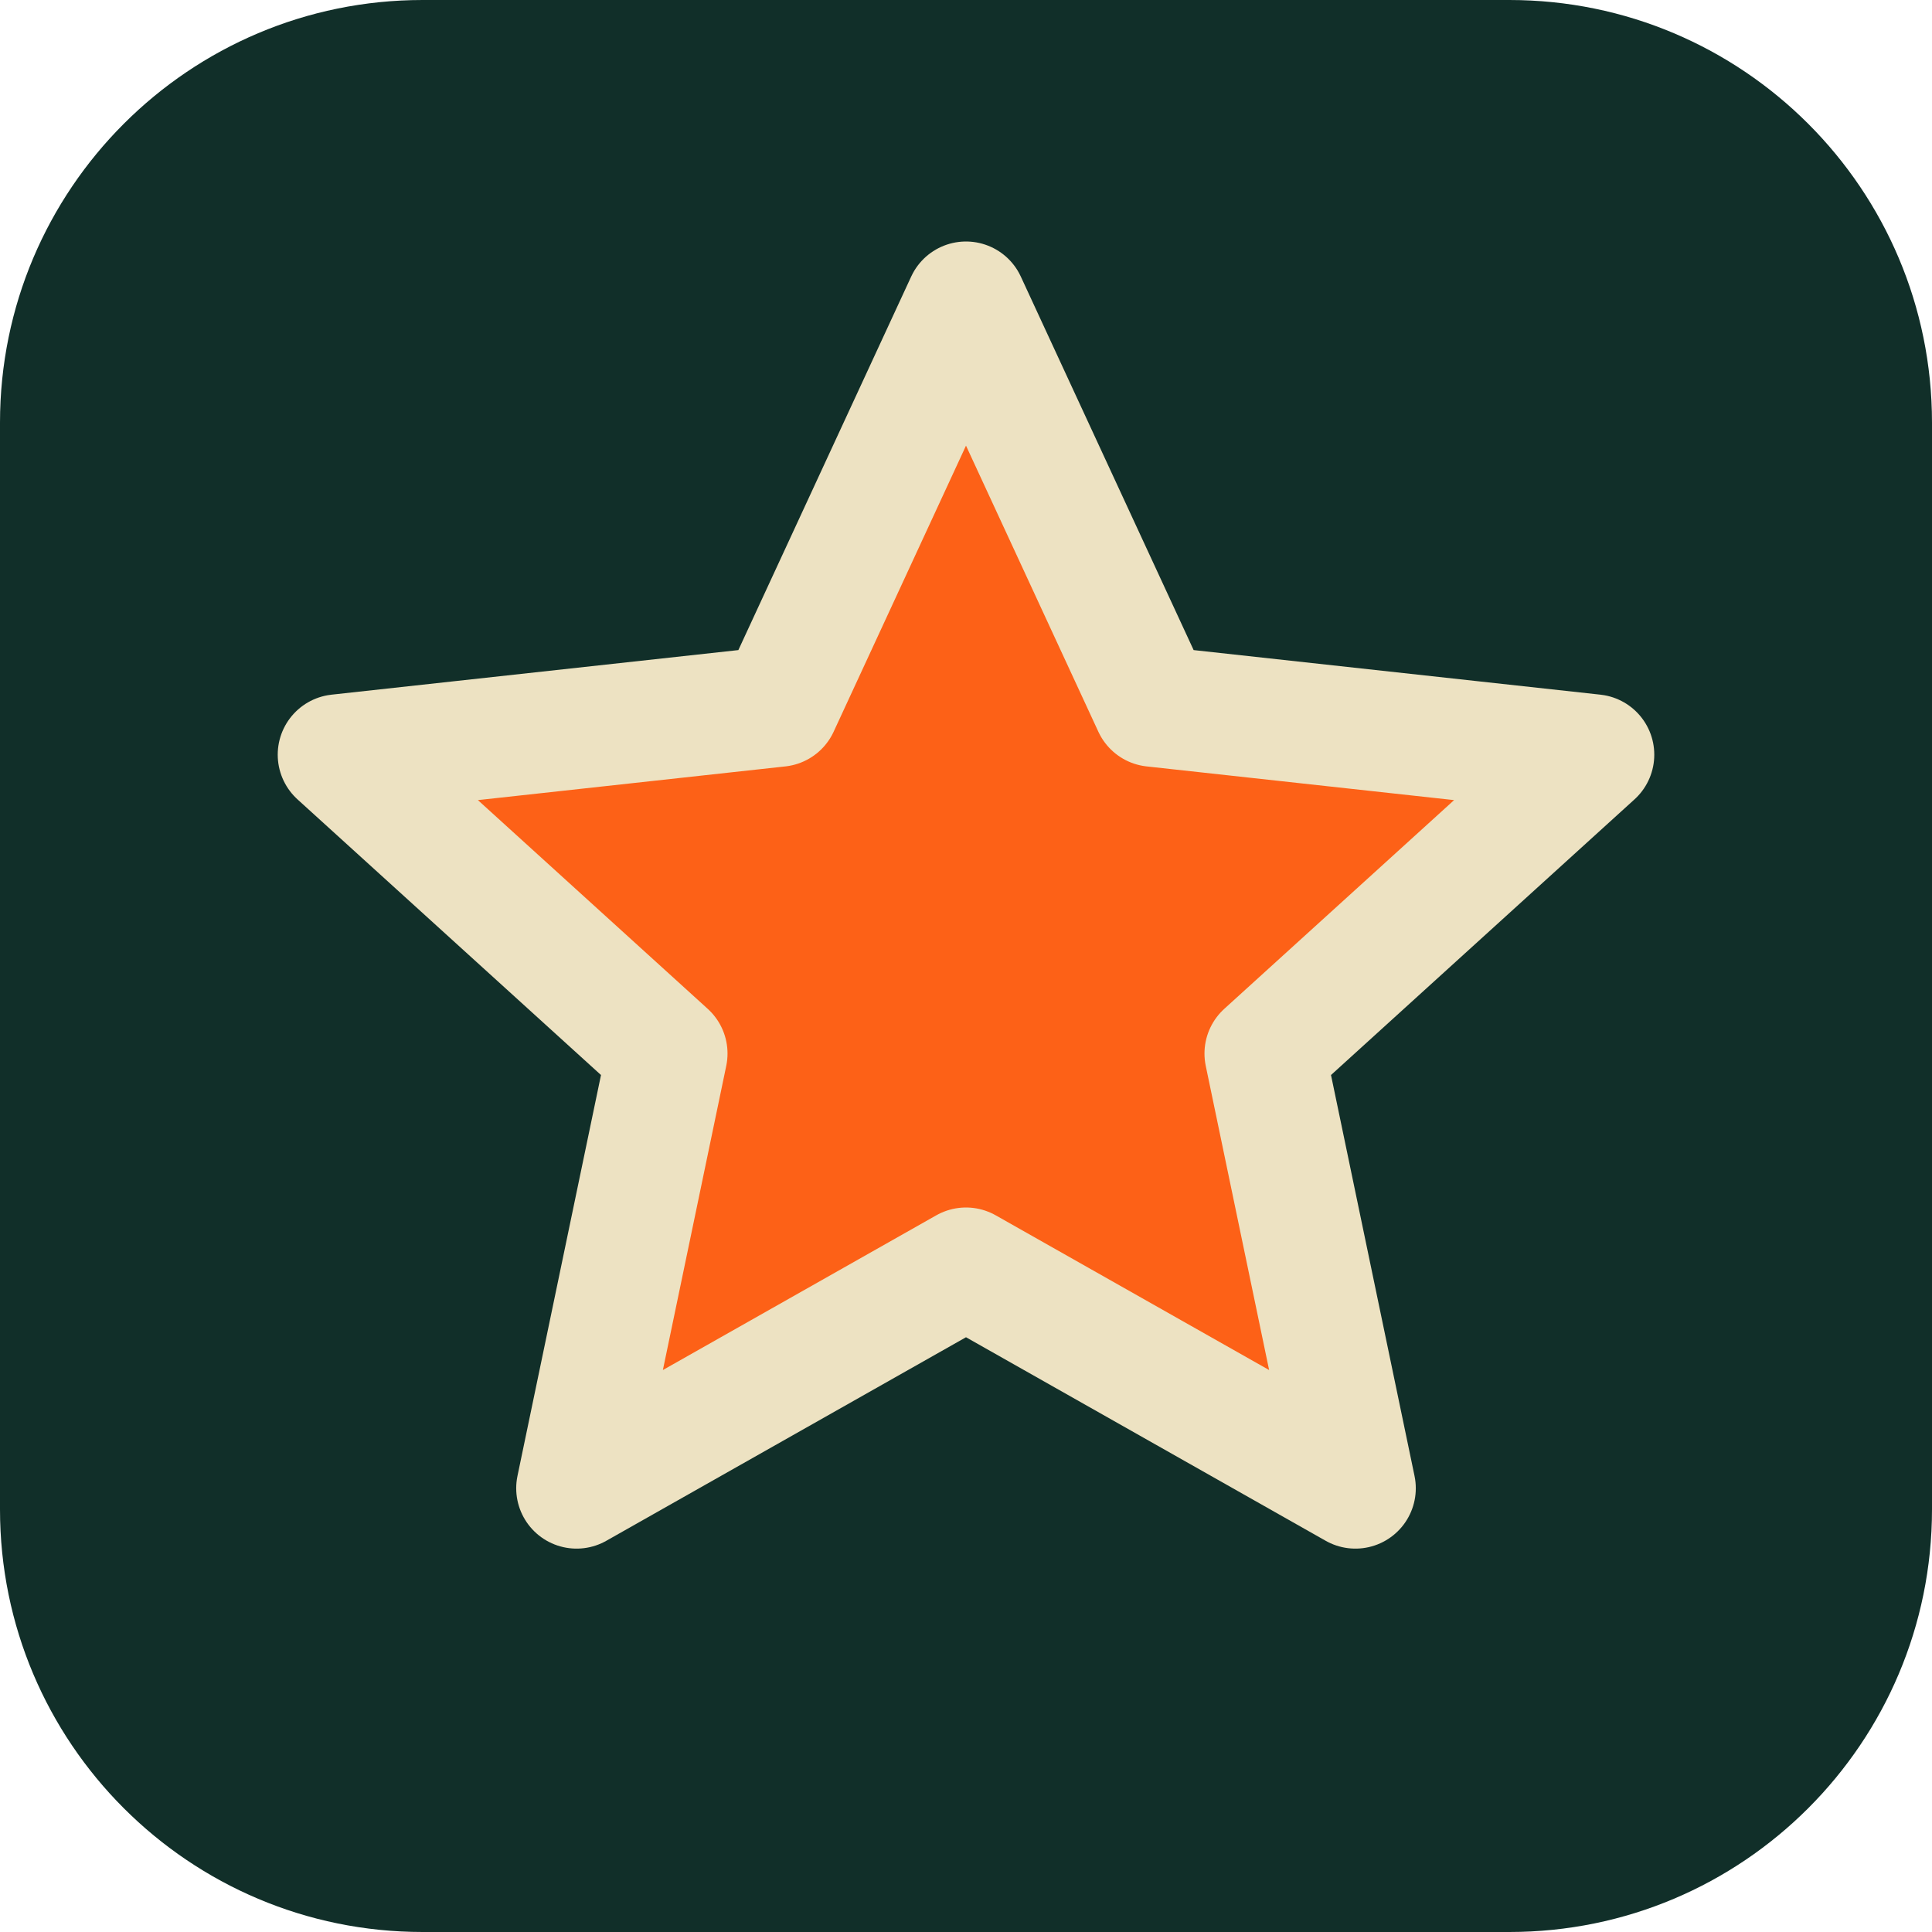
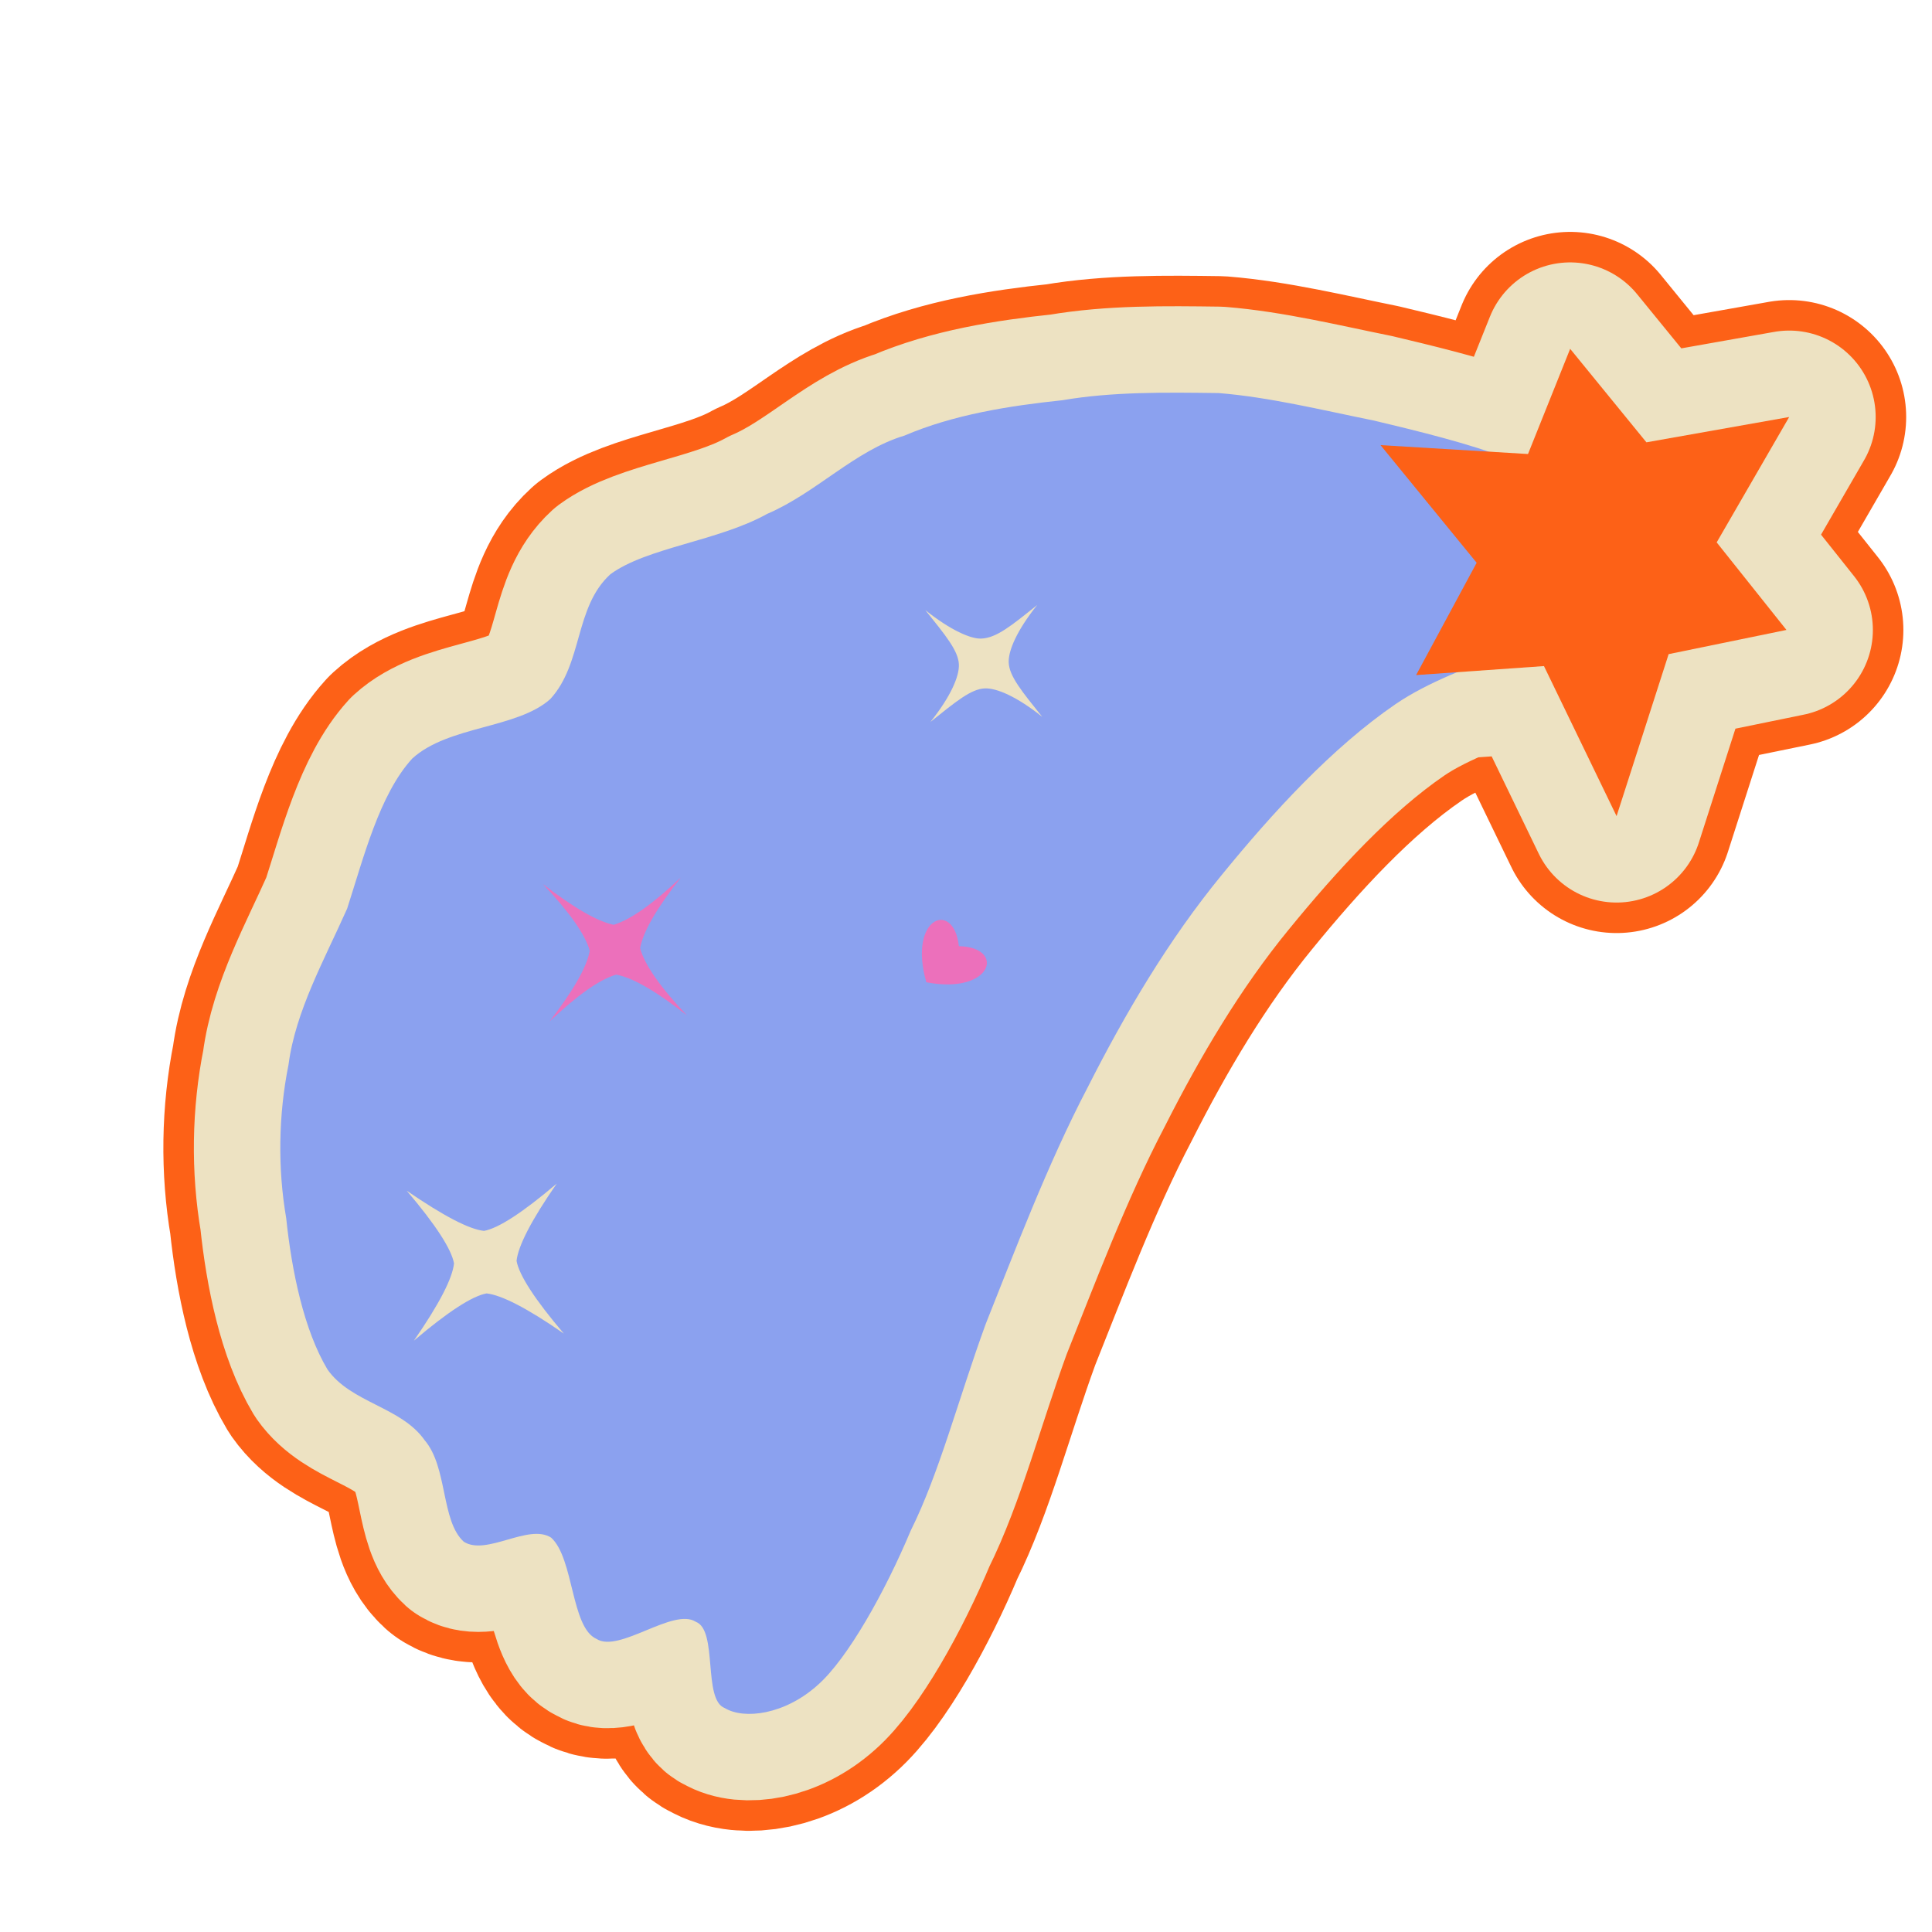
- <svg xmlns="http://www.w3.org/2000/svg" viewBox="0 0 64 64">
-   <rect width="64" height="64" rx="14" fill="#112F29" />
-   <path d="M32 10l6.2 13.4 14.6 1.6-10.9 9.9 3 14.4L32 42l-12.9 7.3 3-14.4-10.9-9.9 14.6-1.6z" fill="#FD6117" stroke="#EDE2C2" stroke-width="4" stroke-linejoin="round" />
+ <svg xmlns="http://www.w3.org/2000/svg" width="40" height="40" viewBox="10 1 38 38" fill="none">
+   <defs>
+     <filter id="d" x="0" y="0" width="57" height="41" filterUnits="userSpaceOnUse">
+       <feDropShadow dx="0" dy="1.04" stdDeviation="0.74" flood-opacity="0.3" />
+     </filter>
+   </defs>
+   <path d="M42.383 9.7L40.883 7.861L40.054 9.93L39.277 9.883C38.61 9.655 37.743 9.443 37.008 9.269C36.014 9.069 34.955 8.809 33.967 8.731C32.92 8.717 31.873 8.704 30.896 8.872C29.855 8.981 28.755 9.154 27.789 9.568C26.817 9.858 26.056 10.693 25.09 11.107C24.13 11.643 22.719 11.769 22.005 12.294C21.296 12.942 21.469 14.042 20.824 14.749C20.174 15.332 18.817 15.272 18.108 15.92C17.464 16.627 17.151 17.872 16.827 18.871C16.381 19.876 15.812 20.888 15.675 21.94C15.475 22.934 15.461 23.981 15.629 24.958C15.738 26 15.975 27.158 16.442 27.937C16.903 28.593 17.891 28.671 18.352 29.326C18.808 29.859 18.671 30.912 19.121 31.323C19.565 31.61 20.397 30.956 20.841 31.244C21.291 31.654 21.229 33.011 21.732 33.235C22.176 33.522 23.243 32.612 23.687 32.899C24.125 33.064 23.818 34.431 24.256 34.596C24.636 34.825 25.432 34.727 26.082 34.144C26.674 33.624 27.414 32.298 27.913 31.106C28.477 29.972 28.842 28.539 29.389 27.037C29.941 25.658 30.599 23.904 31.392 22.391C32.125 20.941 32.983 19.486 34.032 18.207C35.023 16.993 36.195 15.708 37.448 14.851C37.802 14.608 38.228 14.405 38.67 14.22L40.368 14.1L41.796 17.052L42.819 13.866L45.137 13.391L43.766 11.668L45.192 9.202L42.383 9.7Z" fill="#FD6117" stroke="#FD6117" stroke-width="4.6" stroke-linejoin="round" />
+   <path d="M42.383 9.7L40.883 7.861L40.054 9.93L39.277 9.883C38.61 9.655 37.743 9.443 37.008 9.269C36.014 9.069 34.955 8.809 33.967 8.731C32.92 8.717 31.873 8.704 30.896 8.872C29.855 8.981 28.755 9.154 27.789 9.568C26.817 9.858 26.056 10.693 25.09 11.107C24.13 11.643 22.719 11.769 22.005 12.294C21.296 12.942 21.469 14.042 20.824 14.749C20.174 15.332 18.817 15.272 18.108 15.92C17.464 16.627 17.151 17.872 16.827 18.871C16.381 19.876 15.812 20.888 15.675 21.94C15.475 22.934 15.461 23.981 15.629 24.958C15.738 26 15.975 27.158 16.442 27.937C16.903 28.593 17.891 28.671 18.352 29.326C18.808 29.859 18.671 30.912 19.121 31.323C19.565 31.61 20.397 30.956 20.841 31.244C21.291 31.654 21.229 33.011 21.732 33.235C22.176 33.522 23.243 32.612 23.687 32.899C24.125 33.064 23.818 34.431 24.256 34.596C24.636 34.825 25.432 34.727 26.082 34.144C26.674 33.624 27.414 32.298 27.913 31.106C28.477 29.972 28.842 28.539 29.389 27.037C29.941 25.658 30.599 23.904 31.392 22.391C32.125 20.941 32.983 19.486 34.032 18.207C35.023 16.993 36.195 15.708 37.448 14.851C37.802 14.608 38.228 14.405 38.67 14.22L40.368 14.1L41.796 17.052L42.819 13.866L45.137 13.391L43.766 11.668L45.192 9.202L42.383 9.7Z" fill="#EDE2C2" stroke="#EDE2C2" stroke-width="3.4" stroke-linejoin="round" />
+   <path d="M41.487 13.003C40.837 13.587 38.701 13.992 37.448 14.85C36.195 15.708 35.023 16.992 34.032 18.207C32.982 19.486 32.126 20.941 31.392 22.39C30.599 23.904 29.941 25.657 29.389 27.037C28.842 28.539 28.477 29.971 27.913 31.105C27.413 32.298 26.674 33.624 26.082 34.144C25.432 34.727 24.636 34.825 24.256 34.596C23.818 34.432 24.125 33.064 23.686 32.899C23.242 32.612 22.176 33.522 21.732 33.235C21.229 33.011 21.29 31.655 20.841 31.244C20.397 30.957 19.565 31.61 19.121 31.323C18.671 30.913 18.808 29.86 18.352 29.327C17.892 28.671 16.903 28.593 16.442 27.937C15.976 27.158 15.738 26 15.629 24.958C15.461 23.981 15.475 22.934 15.675 21.94C15.812 20.887 16.381 19.877 16.828 18.871C17.151 17.872 17.463 16.626 18.108 15.92C18.817 15.272 20.174 15.333 20.824 14.749C21.469 14.043 21.296 12.943 22.005 12.295C22.719 11.769 24.129 11.643 25.09 11.107C26.055 10.694 26.817 9.858 27.789 9.568C28.755 9.154 29.855 8.981 30.896 8.872C31.873 8.704 32.92 8.717 33.967 8.731C34.956 8.809 36.014 9.068 37.008 9.269C37.879 9.475 38.937 9.735 39.627 10.011C40.317 10.287 40.825 10.633 41.093 11.113C41.426 11.652 42.074 12.361 41.487 13.003Z" fill="#8BA1EF" />
+   <path d="M30.4 12.9C29.9 13.3 29.6 13.55 29.3 13.56C29.1 13.57 28.7 13.4 28.2 13C28.6 13.5 28.85 13.8 28.86 14.07C28.87 14.3 28.7 14.7 28.3 15.2C28.8 14.8 29.1 14.55 29.37 14.54C29.6 14.53 30 14.7 30.5 15.1C30.1 14.6 29.85 14.3 29.84 14.03C29.83 13.8 30 13.4 30.4 12.9Z" fill="#EDE2C2" />
+   <path d="M23.39 18.26C22.84 18.78 22.4 19.09 22.07 19.19C21.74 19.12 21.28 18.85 20.68 18.39C21.2 18.94 21.51 19.38 21.6 19.7C21.54 20.03 21.27 20.49 20.81 21.09C21.36 20.57 21.8 20.26 22.12 20.17C22.45 20.23 22.91 20.5 23.51 20.97C22.99 20.42 22.68 19.98 22.59 19.65C22.65 19.32 22.92 18.86 23.39 18.26Z" fill="#EC70BB" />
+   <path d="M20.95 24.28C20.28 24.85 19.8 25.16 19.52 25.21C19.23 25.18 18.73 24.92 18 24.42C18.57 25.09 18.88 25.57 18.93 25.85C18.9 26.14 18.64 26.65 18.14 27.37C18.81 26.8 19.29 26.49 19.57 26.44C19.86 26.47 20.37 26.73 21.09 27.23C20.52 26.56 20.21 26.08 20.16 25.8C20.19 25.51 20.45 25 20.95 24.28Z" fill="#EDE2C2" />
+   <path d="M28.22 20.32C29.52 20.57 29.79 19.63 28.86 19.61C28.76 18.69 27.85 19.04 28.22 20.32Z" fill="#EC70BB" />
+   <path d="M45.191 9.202L42.383 9.7L40.883 7.861L40.054 9.93L37.153 9.755L39.044 12.069L37.853 14.278L40.368 14.101L41.796 17.052L42.82 13.866L45.137 13.39L43.765 11.668L45.191 9.202Z" fill="#FD6117" />
</svg>
